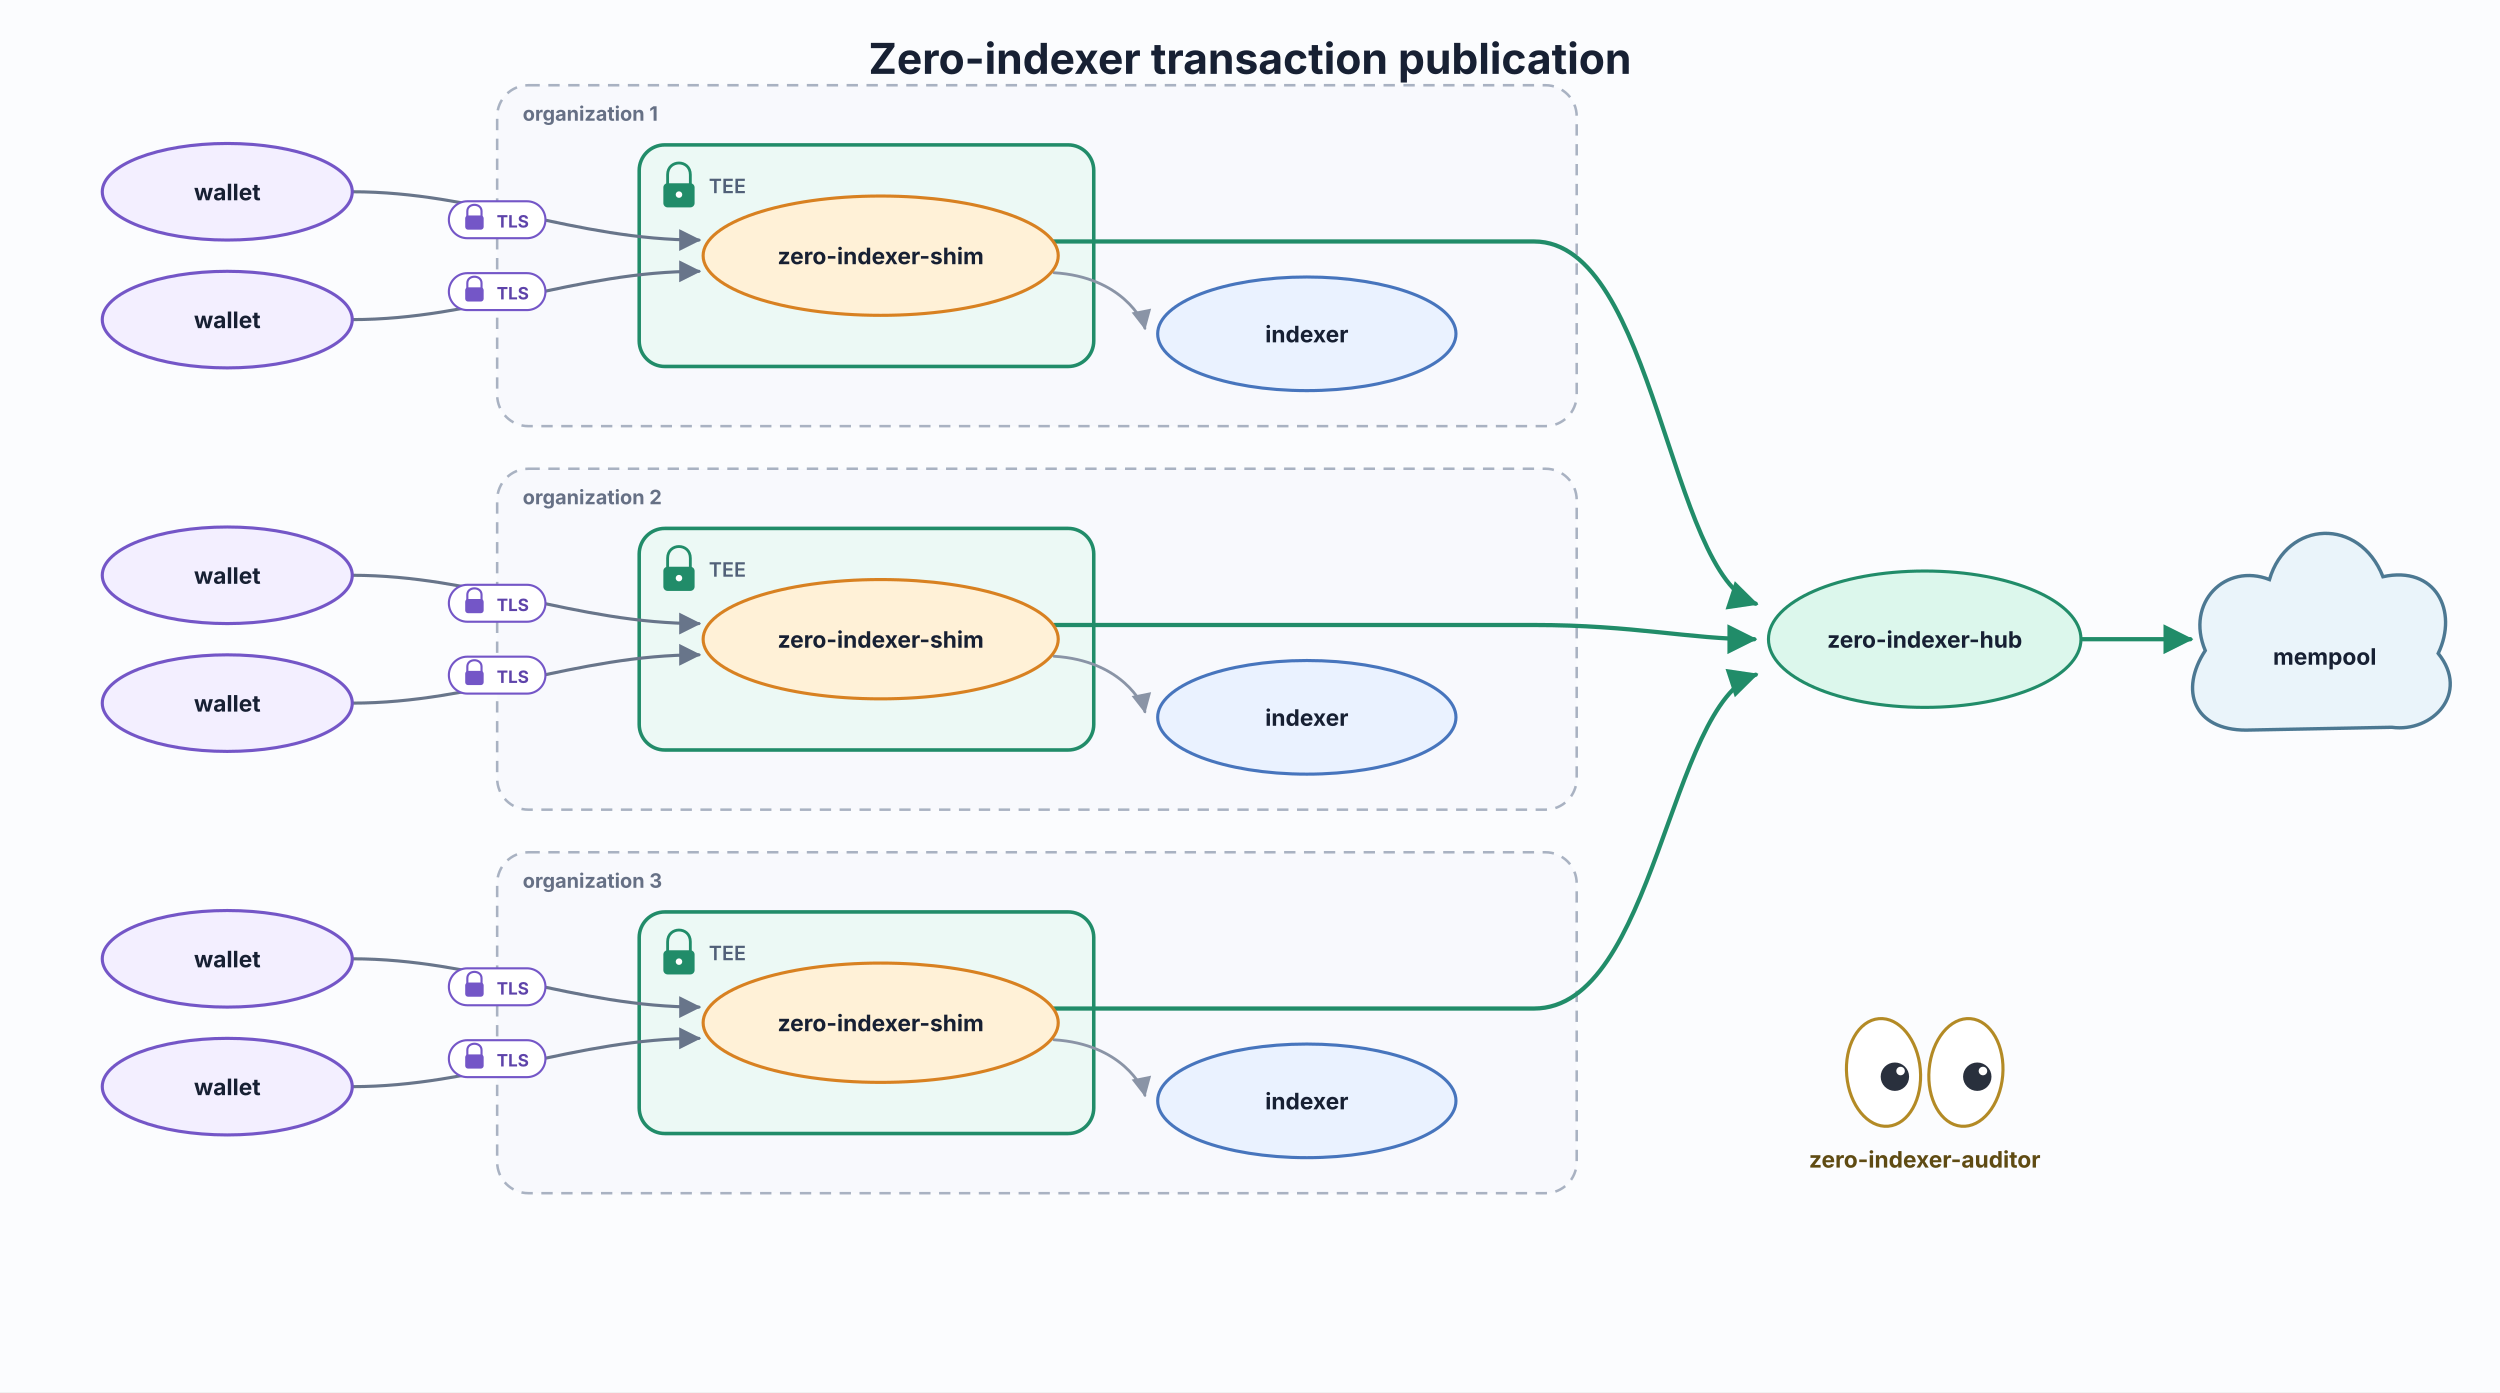
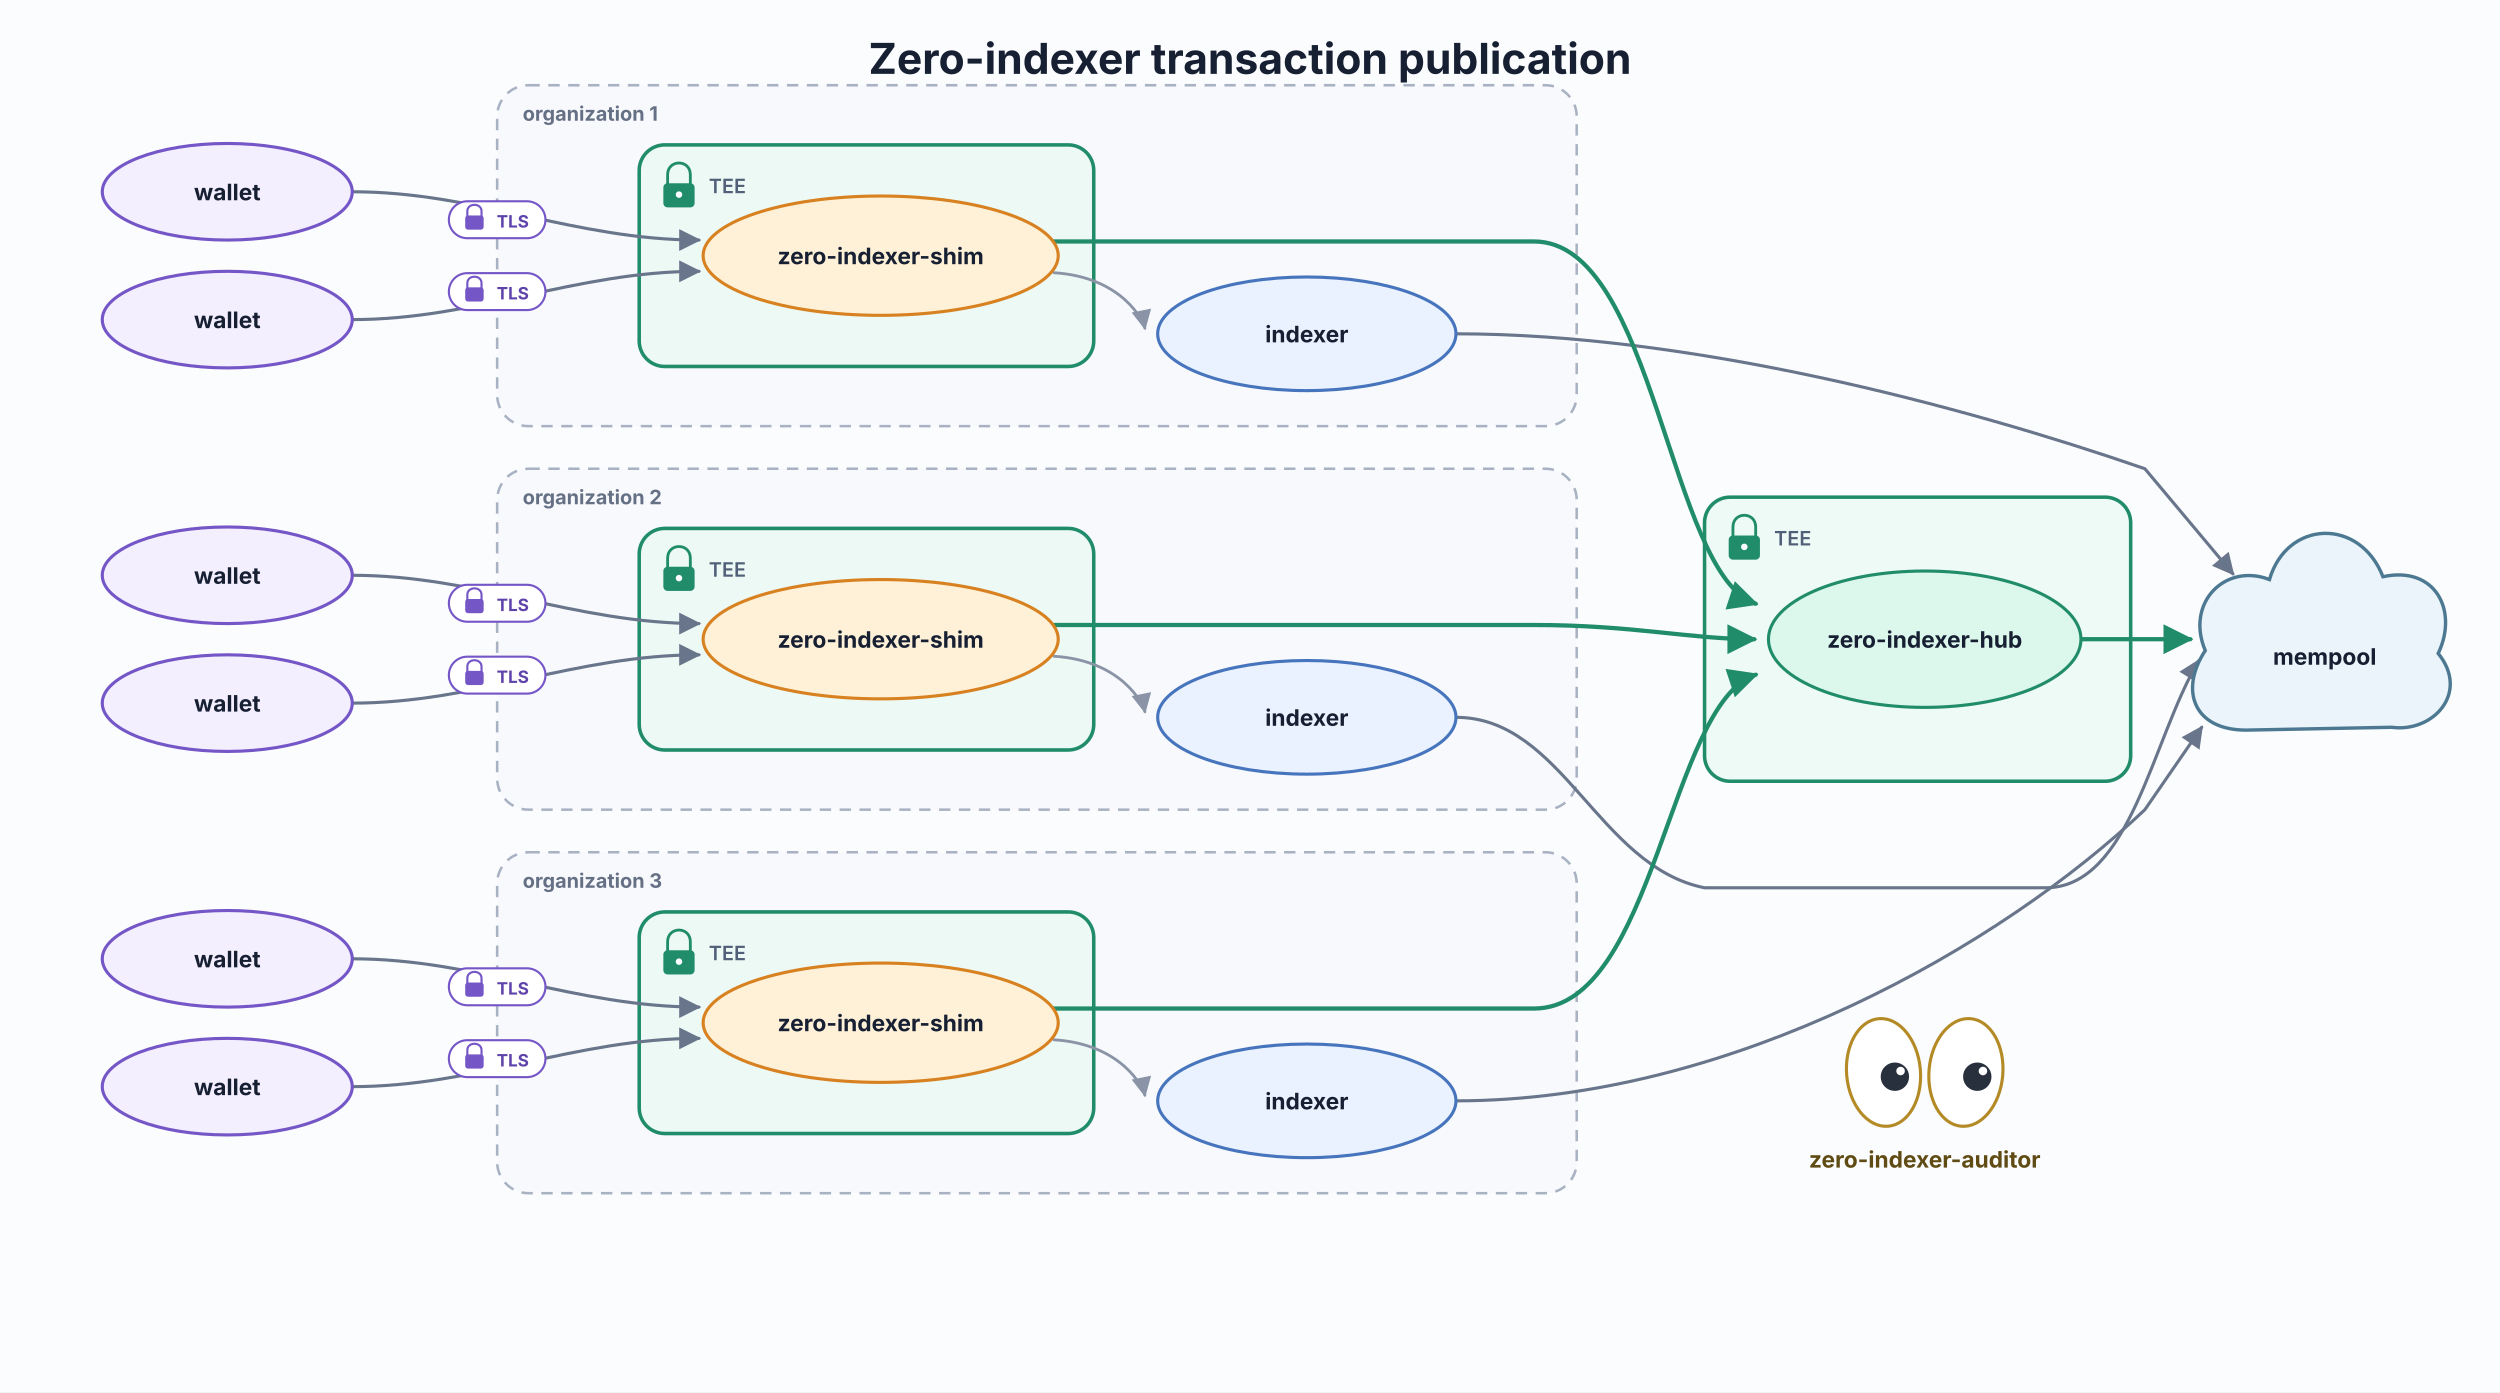
<svg xmlns="http://www.w3.org/2000/svg" width="1760" height="980" viewBox="0 0 1760 980" role="img" aria-labelledby="svg-title svg-desc">
  <defs>
    <style>

.canvas {
    fill: #fbfcfe;
}

.title {
    fill: #172033;
    font-family: Inter, ui-sans-serif, system-ui, -apple-system,
                 BlinkMacSystemFont, "Segoe UI", sans-serif;
    font-size: 30px;
    font-weight: 700;
}

.node-label {
    fill: #172033;
    font-family: Inter, ui-sans-serif, system-ui, -apple-system,
                 BlinkMacSystemFont, "Segoe UI", sans-serif;
    font-size: 16px;
    font-weight: 650;
    text-anchor: middle;
    dominant-baseline: middle;
}

.small-label {
    fill: #516078;
    font-family: Inter, ui-sans-serif, system-ui, -apple-system,
                 BlinkMacSystemFont, "Segoe UI", sans-serif;
    font-size: 14px;
    font-weight: 600;
}

.boundary-label {
    fill: #667085;
    font-family: Inter, ui-sans-serif, system-ui, -apple-system,
                 BlinkMacSystemFont, "Segoe UI", sans-serif;
    font-size: 14px;
    font-weight: 650;
}

.node {
    stroke-width: 2.2;
    vector-effect: non-scaling-stroke;
}

.wallet {
    fill: #f3efff;
    stroke: #7456c7;
}

.indexer {
    fill: #eaf2ff;
    stroke: #4775bd;
}

.shim {
    fill: #fff1d7;
    stroke: #d88121;
}

.hub {
    fill: #dcf7ec;
    stroke: #218c69;
}

.cloud {
    fill: #eaf4fa;
    stroke: #4c7892;
    stroke-width: 2.4;
    vector-effect: non-scaling-stroke;
}

.edge {
    fill: none;
    stroke: #68758a;
    stroke-width: 2.2;
    stroke-linecap: round;
    stroke-linejoin: round;
    vector-effect: non-scaling-stroke;
}

.edge-local {
    fill: none;
    stroke: #8a94a6;
    stroke-width: 2;
    stroke-linecap: round;
    stroke-linejoin: round;
    vector-effect: non-scaling-stroke;
}

.edge-publication {
    fill: none;
    stroke: #218c69;
    stroke-width: 3;
    stroke-linecap: round;
    stroke-linejoin: round;
    vector-effect: non-scaling-stroke;
}

.organization {
    fill: #f7f9fc;
    fill-opacity: 0.72;
    stroke: #a9b2c2;
    stroke-width: 1.8;
    stroke-dasharray: 8 6;
    vector-effect: non-scaling-stroke;
}

.tee {
    fill: #ebfaf4;
    fill-opacity: 0.9;
    stroke: #218c69;
    stroke-width: 2.5;
    vector-effect: non-scaling-stroke;
}

.tls-badge {
    fill: #ffffff;
    stroke: #7456c7;
    stroke-width: 1.5;
    vector-effect: non-scaling-stroke;
}

.tls-text {
    fill: #5e43aa;
    font-family: Inter, ui-sans-serif, system-ui, -apple-system,
                 BlinkMacSystemFont, "Segoe UI", sans-serif;
    font-size: 12px;
    font-weight: 750;
    text-anchor: middle;
    dominant-baseline: middle;
}

.lock {
    fill: none;
    stroke: #218c69;
    stroke-width: 2;
    stroke-linecap: round;
    stroke-linejoin: round;
    vector-effect: non-scaling-stroke;
}

.auditor-label {
    fill: #5f4b13;
    font-family: Inter, ui-sans-serif, system-ui, -apple-system,
                 BlinkMacSystemFont, "Segoe UI", sans-serif;
    font-size: 16px;
    font-weight: 700;
    text-anchor: middle;
}

.eye {
    fill: #ffffff;
    stroke: #b38a25;
    stroke-width: 2.2;
    vector-effect: non-scaling-stroke;
}

.pupil {
    fill: #29303d;
}

.highlight {
    fill: #ffffff;
}

    </style>
    <marker id="arrow" viewBox="0 0 10 10" refX="9" refY="5" markerWidth="7" markerHeight="7" orient="auto-start-reverse">
      <path d="M 0 0 L 10 5 L 0 10 z" fill="#68758a" />
    </marker>
    <marker id="arrow-local" viewBox="0 0 10 10" refX="9" refY="5" markerWidth="7" markerHeight="7" orient="auto-start-reverse">
      <path d="M 0 0 L 10 5 L 0 10 z" fill="#8a94a6" />
    </marker>
    <marker id="arrow-publication" viewBox="0 0 10 10" refX="9" refY="5" markerWidth="7" markerHeight="7" orient="auto-start-reverse">
      <path d="M 0 0 L 10 5 L 0 10 z" fill="#218c69" />
    </marker>
  </defs>
  <rect class="canvas" x="0" y="0" width="1760" height="980" />
  <text x="880.0" y="52" class="title" text-anchor="middle">Zero-indexer transaction publication</text>
  <g>
    <rect class="organization" x="350" y="60" width="760" height="240" rx="22" />
    <text class="boundary-label" x="368" y="85">organization 1</text>
  </g>
  <g>
    <rect class="tee" x="450" y="102.0" width="320" height="156" rx="18" />
    <path class="lock" d="M 470,130.0              V 123.0              C 470,112.0                486,112.0                486,123.0              V 130.0" />
    <rect x="467" y="129.0" width="22" height="17" rx="3" fill="#218c69" />
    <circle cx="478" cy="137.0" r="2.3" fill="#ffffff" />
    <text class="small-label" x="499" y="136.0">TEE</text>
  </g>
  <g>
    <rect class="organization" x="350" y="330" width="760" height="240" rx="22" />
    <text class="boundary-label" x="368" y="355">organization 2</text>
  </g>
  <g>
    <rect class="tee" x="450" y="372.0" width="320" height="156" rx="18" />
    <path class="lock" d="M 470,400.0              V 393.0              C 470,382.0                486,382.0                486,393.0              V 400.0" />
    <rect x="467" y="399.0" width="22" height="17" rx="3" fill="#218c69" />
    <circle cx="478" cy="407.0" r="2.3" fill="#ffffff" />
    <text class="small-label" x="499" y="406.0">TEE</text>
  </g>
  <g>
    <rect class="organization" x="350" y="600" width="760" height="240" rx="22" />
    <text class="boundary-label" x="368" y="625">organization 3</text>
  </g>
  <g>
    <rect class="tee" x="450" y="642.0" width="320" height="156" rx="18" />
    <path class="lock" d="M 470,670.0              V 663.0              C 470,652.0                486,652.0                486,663.0              V 670.0" />
    <rect x="467" y="669.0" width="22" height="17" rx="3" fill="#218c69" />
    <circle cx="478" cy="677.0" r="2.3" fill="#ffffff" />
    <text class="small-label" x="499" y="676.0">TEE</text>
  </g>
+   <g>
+     <rect class="tee" x="1200" y="350" width="300" height="200" rx="18" />
+     <path class="lock" d="M 1220,378              V 371              C 1220,360                1236,360                1236,371              V 378" />
+     <rect x="1217" y="377" width="22" height="17" rx="3" fill="#218c69" />
+     <circle cx="1228" cy="385" r="2.3" fill="#ffffff" />
+     <text class="small-label" x="1249" y="384">TEE</text>
+   </g>
  <path class="edge" d="M 248,135 C 335,135 405,169 492,169" marker-end="url(#arrow)" />
  <g transform="translate(350 154.7)">
    <rect class="tls-badge" x="-34" y="-13" width="68" height="26" rx="13" />
    <path d="M -21,-2 V -6              C -21,-12 -11,-12 -11,-6              V -2" fill="none" stroke="#7456c7" stroke-width="1.5" stroke-linecap="round" />
    <rect x="-22.5" y="-3" width="13" height="10" rx="2" fill="#7456c7" />
    <text class="tls-text" x="11" y="1">TLS</text>
  </g>
  <path class="edge" d="M 248,225 C 335,225 405,191 492,191" marker-end="url(#arrow)" />
  <g transform="translate(350 205.3)">
    <rect class="tls-badge" x="-34" y="-13" width="68" height="26" rx="13" />
    <path d="M -21,-2 V -6              C -21,-12 -11,-12 -11,-6              V -2" fill="none" stroke="#7456c7" stroke-width="1.5" stroke-linecap="round" />
    <rect x="-22.5" y="-3" width="13" height="10" rx="2" fill="#7456c7" />
    <text class="tls-text" x="11" y="1">TLS</text>
  </g>
  <path class="edge" d="M 248,405 C 335,405 405,439 492,439" marker-end="url(#arrow)" />
  <g transform="translate(350 424.7)">
    <rect class="tls-badge" x="-34" y="-13" width="68" height="26" rx="13" />
    <path d="M -21,-2 V -6              C -21,-12 -11,-12 -11,-6              V -2" fill="none" stroke="#7456c7" stroke-width="1.5" stroke-linecap="round" />
    <rect x="-22.5" y="-3" width="13" height="10" rx="2" fill="#7456c7" />
    <text class="tls-text" x="11" y="1">TLS</text>
  </g>
  <path class="edge" d="M 248,495 C 335,495 405,461 492,461" marker-end="url(#arrow)" />
  <g transform="translate(350 475.3)">
    <rect class="tls-badge" x="-34" y="-13" width="68" height="26" rx="13" />
    <path d="M -21,-2 V -6              C -21,-12 -11,-12 -11,-6              V -2" fill="none" stroke="#7456c7" stroke-width="1.5" stroke-linecap="round" />
    <rect x="-22.5" y="-3" width="13" height="10" rx="2" fill="#7456c7" />
    <text class="tls-text" x="11" y="1">TLS</text>
  </g>
  <path class="edge" d="M 248,675 C 335,675 405,709 492,709" marker-end="url(#arrow)" />
  <g transform="translate(350 694.7)">
    <rect class="tls-badge" x="-34" y="-13" width="68" height="26" rx="13" />
    <path d="M -21,-2 V -6              C -21,-12 -11,-12 -11,-6              V -2" fill="none" stroke="#7456c7" stroke-width="1.5" stroke-linecap="round" />
    <rect x="-22.5" y="-3" width="13" height="10" rx="2" fill="#7456c7" />
    <text class="tls-text" x="11" y="1">TLS</text>
  </g>
  <path class="edge" d="M 248,765 C 335,765 405,731 492,731" marker-end="url(#arrow)" />
  <g transform="translate(350 745.3)">
    <rect class="tls-badge" x="-34" y="-13" width="68" height="26" rx="13" />
    <path d="M -21,-2 V -6              C -21,-12 -11,-12 -11,-6              V -2" fill="none" stroke="#7456c7" stroke-width="1.5" stroke-linecap="round" />
    <rect x="-22.5" y="-3" width="13" height="10" rx="2" fill="#7456c7" />
    <text class="tls-text" x="11" y="1">TLS</text>
  </g>
  <path class="edge-local" d="M 742,192 C 790,195 805,226 806,231" marker-end="url(#arrow-local)" />
  <path class="edge-local" d="M 742,462 C 790,465 805,496 806,501" marker-end="url(#arrow-local)" />
  <path class="edge-local" d="M 742,732 C 790,735 805,766 806,771" marker-end="url(#arrow-local)" />
+   <path class="edge" d="M 1025,235 C 1190,235 1380,285 1510,330 L 1572,404" marker-end="url(#arrow)" />
+   <path class="edge" d="M 1025,505 C 1100,505 1125,610 1200,625 H 1440 C 1500,625 1515,520 1548,465" marker-end="url(#arrow)" />
+   <path class="edge" d="M 1025,775 C 1220,775 1410,665 1510,570 L 1550,512" marker-end="url(#arrow)" />
  <path class="edge-publication" d="M 742,170 H 1080 C 1165,170 1175,405 1236,425" marker-end="url(#arrow-publication)" />
  <path class="edge-publication" d="M 742,440 H 1080 C 1150,440 1190,450 1235,450" marker-end="url(#arrow-publication)" />
  <path class="edge-publication" d="M 742,710 H 1080 C 1165,710 1175,495 1236,475" marker-end="url(#arrow-publication)" />
  <path class="edge-publication" d="M 1465,450 C 1500,450 1518,450 1542,450" marker-end="url(#arrow-publication)" />
  <g>
    <ellipse class="node wallet" cx="160" cy="135" rx="88" ry="34" />
    <text class="node-label" x="160" y="135">wallet</text>
  </g>
  <g>
    <ellipse class="node wallet" cx="160" cy="225" rx="88" ry="34" />
    <text class="node-label" x="160" y="225">wallet</text>
  </g>
  <g>
    <ellipse class="node shim" cx="620" cy="180" rx="125" ry="42" />
    <text class="node-label" x="620" y="180">zero-indexer-shim</text>
  </g>
  <g>
    <ellipse class="node indexer" cx="920" cy="235" rx="105" ry="40" />
    <text class="node-label" x="920" y="235">indexer</text>
  </g>
  <g>
    <ellipse class="node wallet" cx="160" cy="405" rx="88" ry="34" />
    <text class="node-label" x="160" y="405">wallet</text>
  </g>
  <g>
    <ellipse class="node wallet" cx="160" cy="495" rx="88" ry="34" />
    <text class="node-label" x="160" y="495">wallet</text>
  </g>
  <g>
    <ellipse class="node shim" cx="620" cy="450" rx="125" ry="42" />
    <text class="node-label" x="620" y="450">zero-indexer-shim</text>
  </g>
  <g>
    <ellipse class="node indexer" cx="920" cy="505" rx="105" ry="40" />
    <text class="node-label" x="920" y="505">indexer</text>
  </g>
  <g>
    <ellipse class="node wallet" cx="160" cy="675" rx="88" ry="34" />
    <text class="node-label" x="160" y="675">wallet</text>
  </g>
  <g>
    <ellipse class="node wallet" cx="160" cy="765" rx="88" ry="34" />
    <text class="node-label" x="160" y="765">wallet</text>
  </g>
  <g>
    <ellipse class="node shim" cx="620" cy="720" rx="125" ry="42" />
    <text class="node-label" x="620" y="720">zero-indexer-shim</text>
  </g>
  <g>
    <ellipse class="node indexer" cx="920" cy="775" rx="105" ry="40" />
    <text class="node-label" x="920" y="775">indexer</text>
  </g>
  <g>
    <ellipse class="node hub" cx="1355" cy="450" rx="110" ry="48" />
    <text class="node-label" x="1355" y="450">zero-indexer-hub</text>
  </g>
  <g>
    <path class="cloud" d="M 1581.2,514.0 C 1544.3,514.0 1534.1,486.0 1552.5,458.0 C 1538.2,424.0 1566.9,396.0 1597.7,408.0 C 1610.0,366.0 1661.2,364.0 1677.6,406.0 C 1714.5,398.0 1730.9,430.0 1716.5,460.0 C 1739.1,488.0 1712.5,516.0 1683.8,512.0 L 1581.2,514.0 Z" />
    <text class="node-label" x="1636.6" y="462.0">mempool</text>
  </g>
  <g>
    <ellipse class="eye" cx="1326" cy="755" rx="26" ry="38" transform="rotate(-5 1326 755)" />
    <ellipse class="eye" cx="1384" cy="755" rx="26" ry="38" transform="rotate(5 1384 755)" />
    <circle class="pupil" cx="1334" cy="758" r="10" />
    <circle class="pupil" cx="1392" cy="758" r="10" />
    <circle class="highlight" cx="1338" cy="754" r="3" />
    <circle class="highlight" cx="1396" cy="754" r="3" />
    <text class="auditor-label" x="1355" y="822">zero-indexer-auditor</text>
  </g>
</svg>
